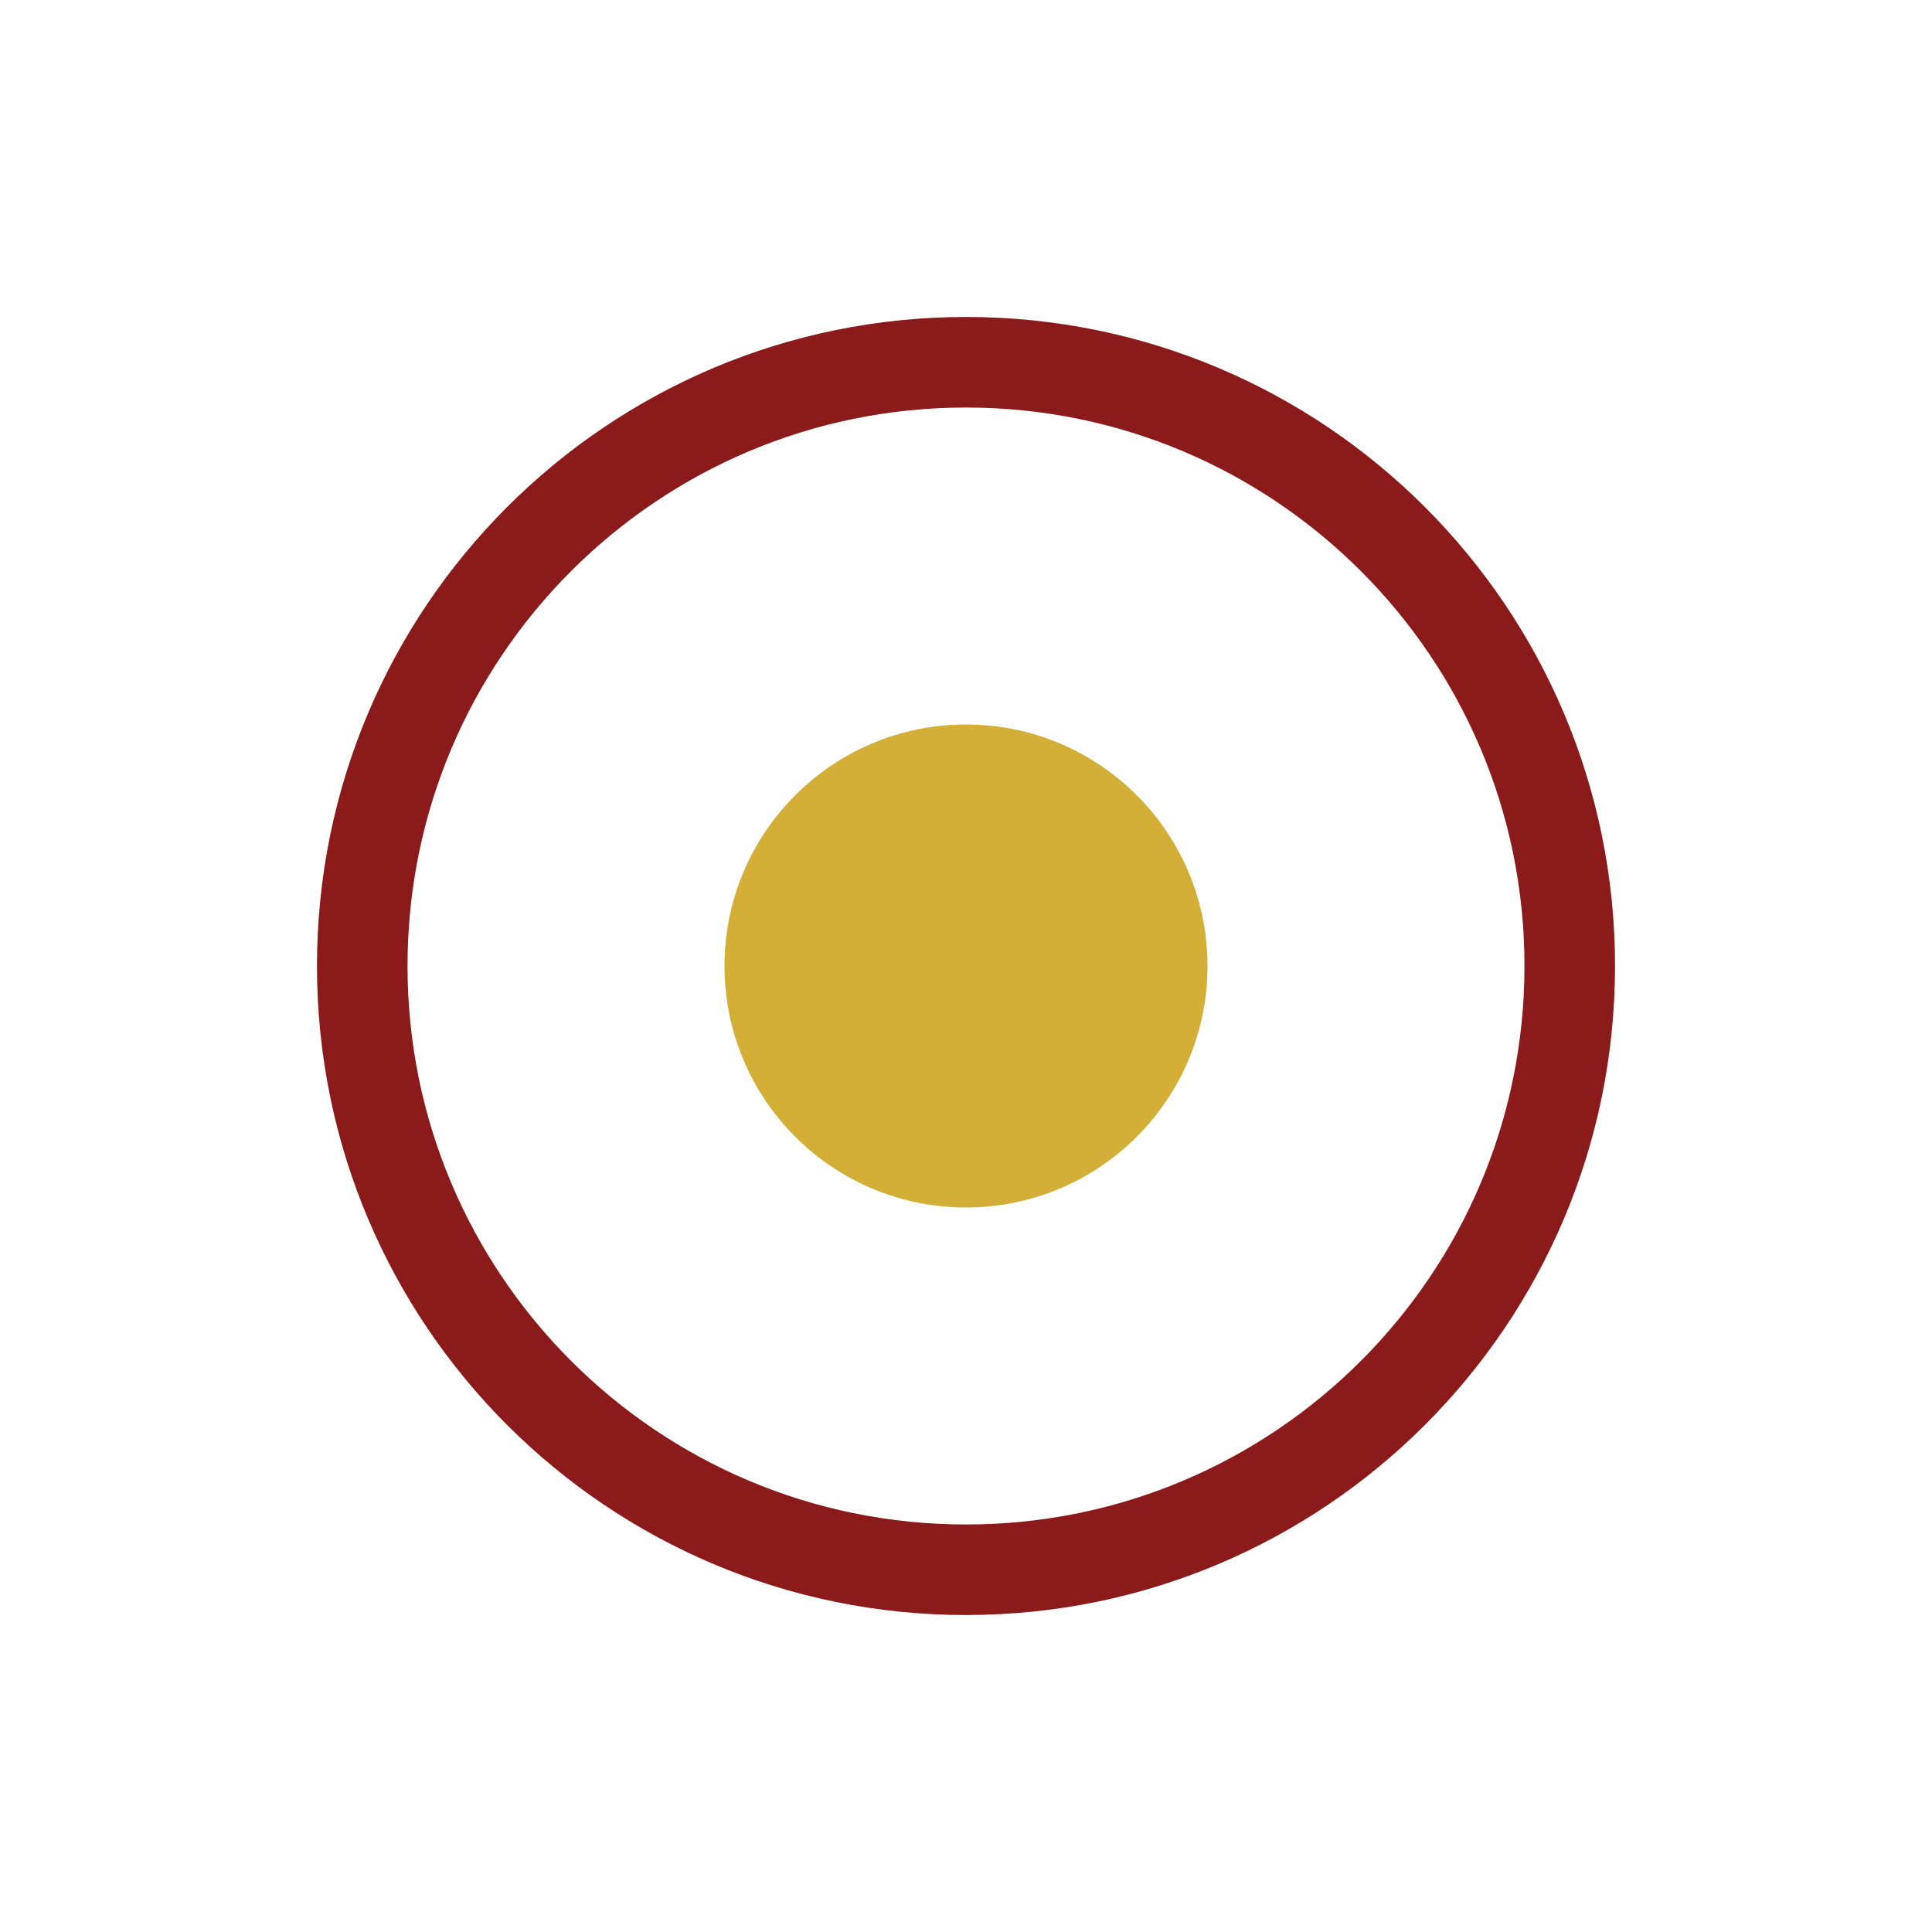
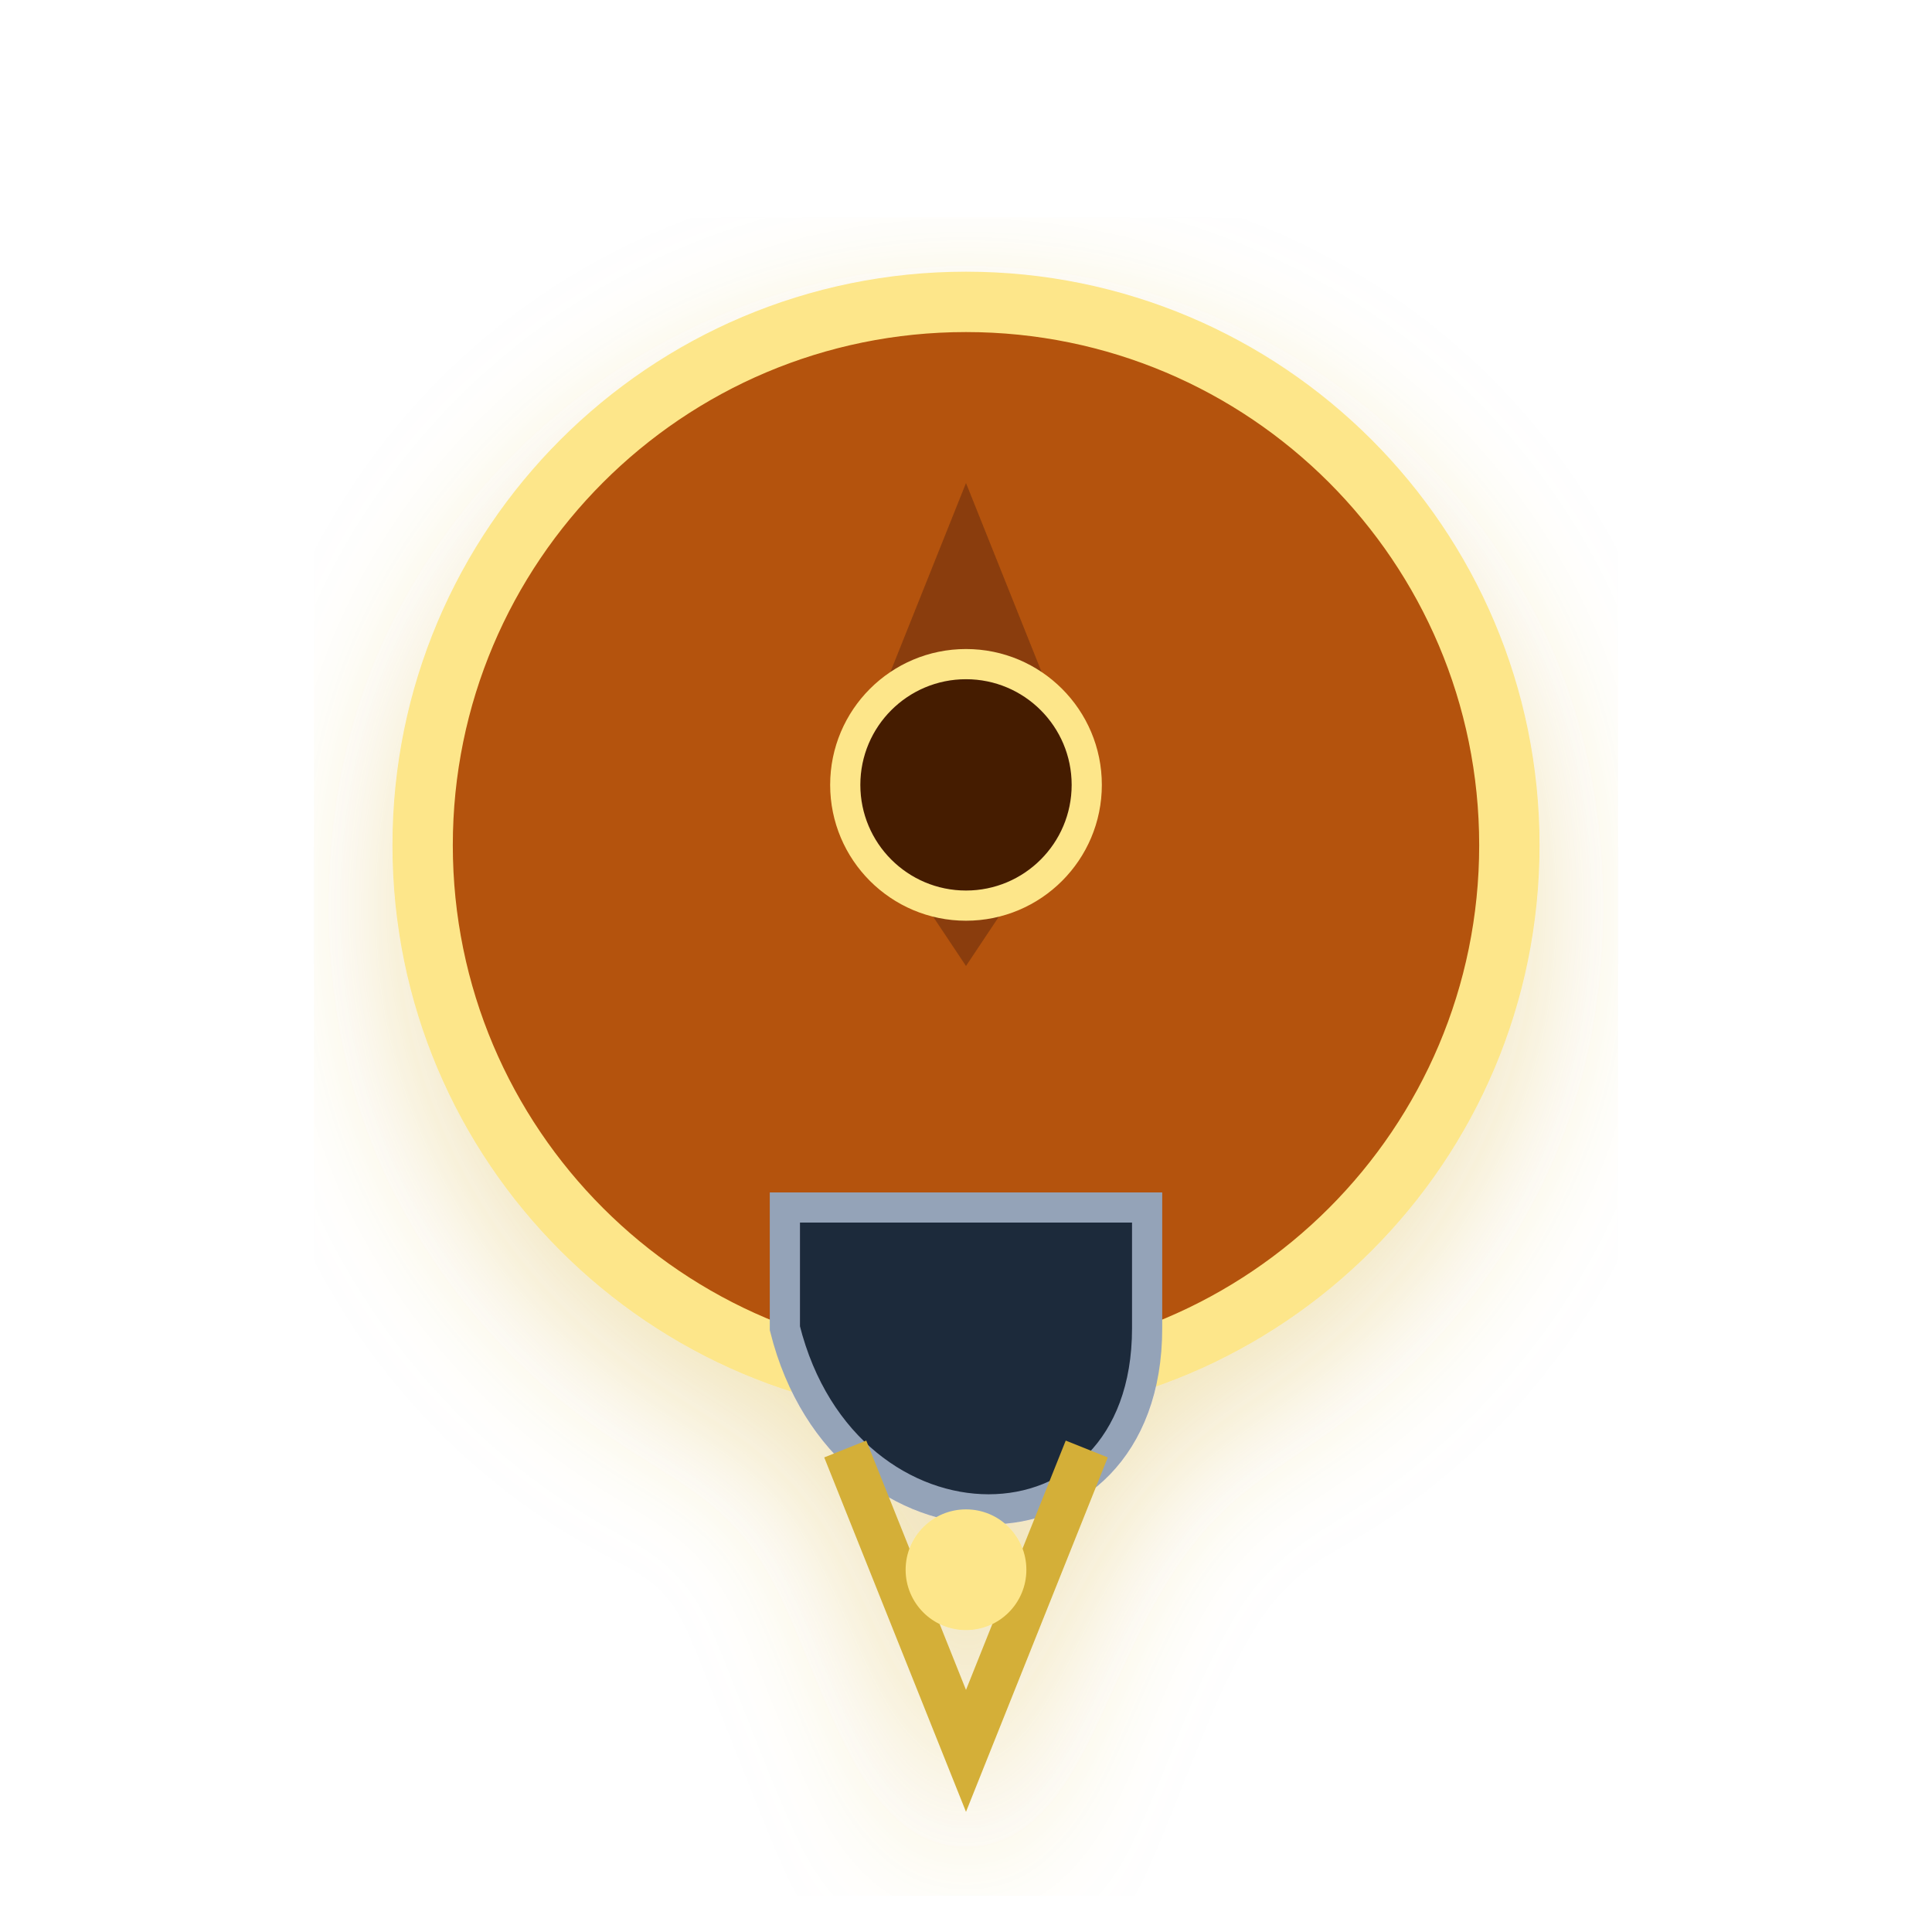
- <svg xmlns="http://www.w3.org/2000/svg" viewBox="0 0 64 64">
-   <circle cx="32" cy="32" r="20" fill="none" stroke="#8b1a1a" stroke-width="3" />
-   <circle cx="32" cy="32" r="8" fill="#d4af37" />
+ <svg xmlns="http://www.w3.org/2000/svg" viewBox="0 0 64 64" role="img" aria-label="Sigil charm">
+   <defs>
+     <radialGradient id="chG" cx="50%" cy="40%" r="55%">
+       <stop stop-color="#fde68a" />
+       <stop stop-color="#b45309" />
+     </radialGradient>
+     <linearGradient id="chS" x1="0" y1="0" x2="0" y2="1">
+       <stop stop-color="#64748b" />
+       <stop stop-color="#1e293b" />
+     </linearGradient>
+     <filter id="chF">
+       <feDropShadow dx="0" dy="2" stdDeviation="2.5" flood-color="#d4af37" flood-opacity="0.35" />
+     </filter>
+   </defs>
+   <g filter="url(#chF)">
+     <circle cx="32" cy="28" r="18" fill="url(#chG)" stroke="#fde68a" stroke-width="2" />
+     <path d="M32 16 L36 26 L32 32 L28 26 Z" fill="#78350f" opacity="0.7" />
+     <circle cx="32" cy="26" r="4" fill="#451a03" stroke="#fde68a" />
+     <path d="M26 44c2 8 12 8 12 0v-4H26v4z" fill="url(#chS)" stroke="#94a3b8" />
+     <path d="M28 48 L32 58 L36 48" fill="none" stroke="#d4af37" stroke-width="1.5" />
+     <circle cx="32" cy="52" r="2" fill="#fde68a" />
+   </g>
</svg>
